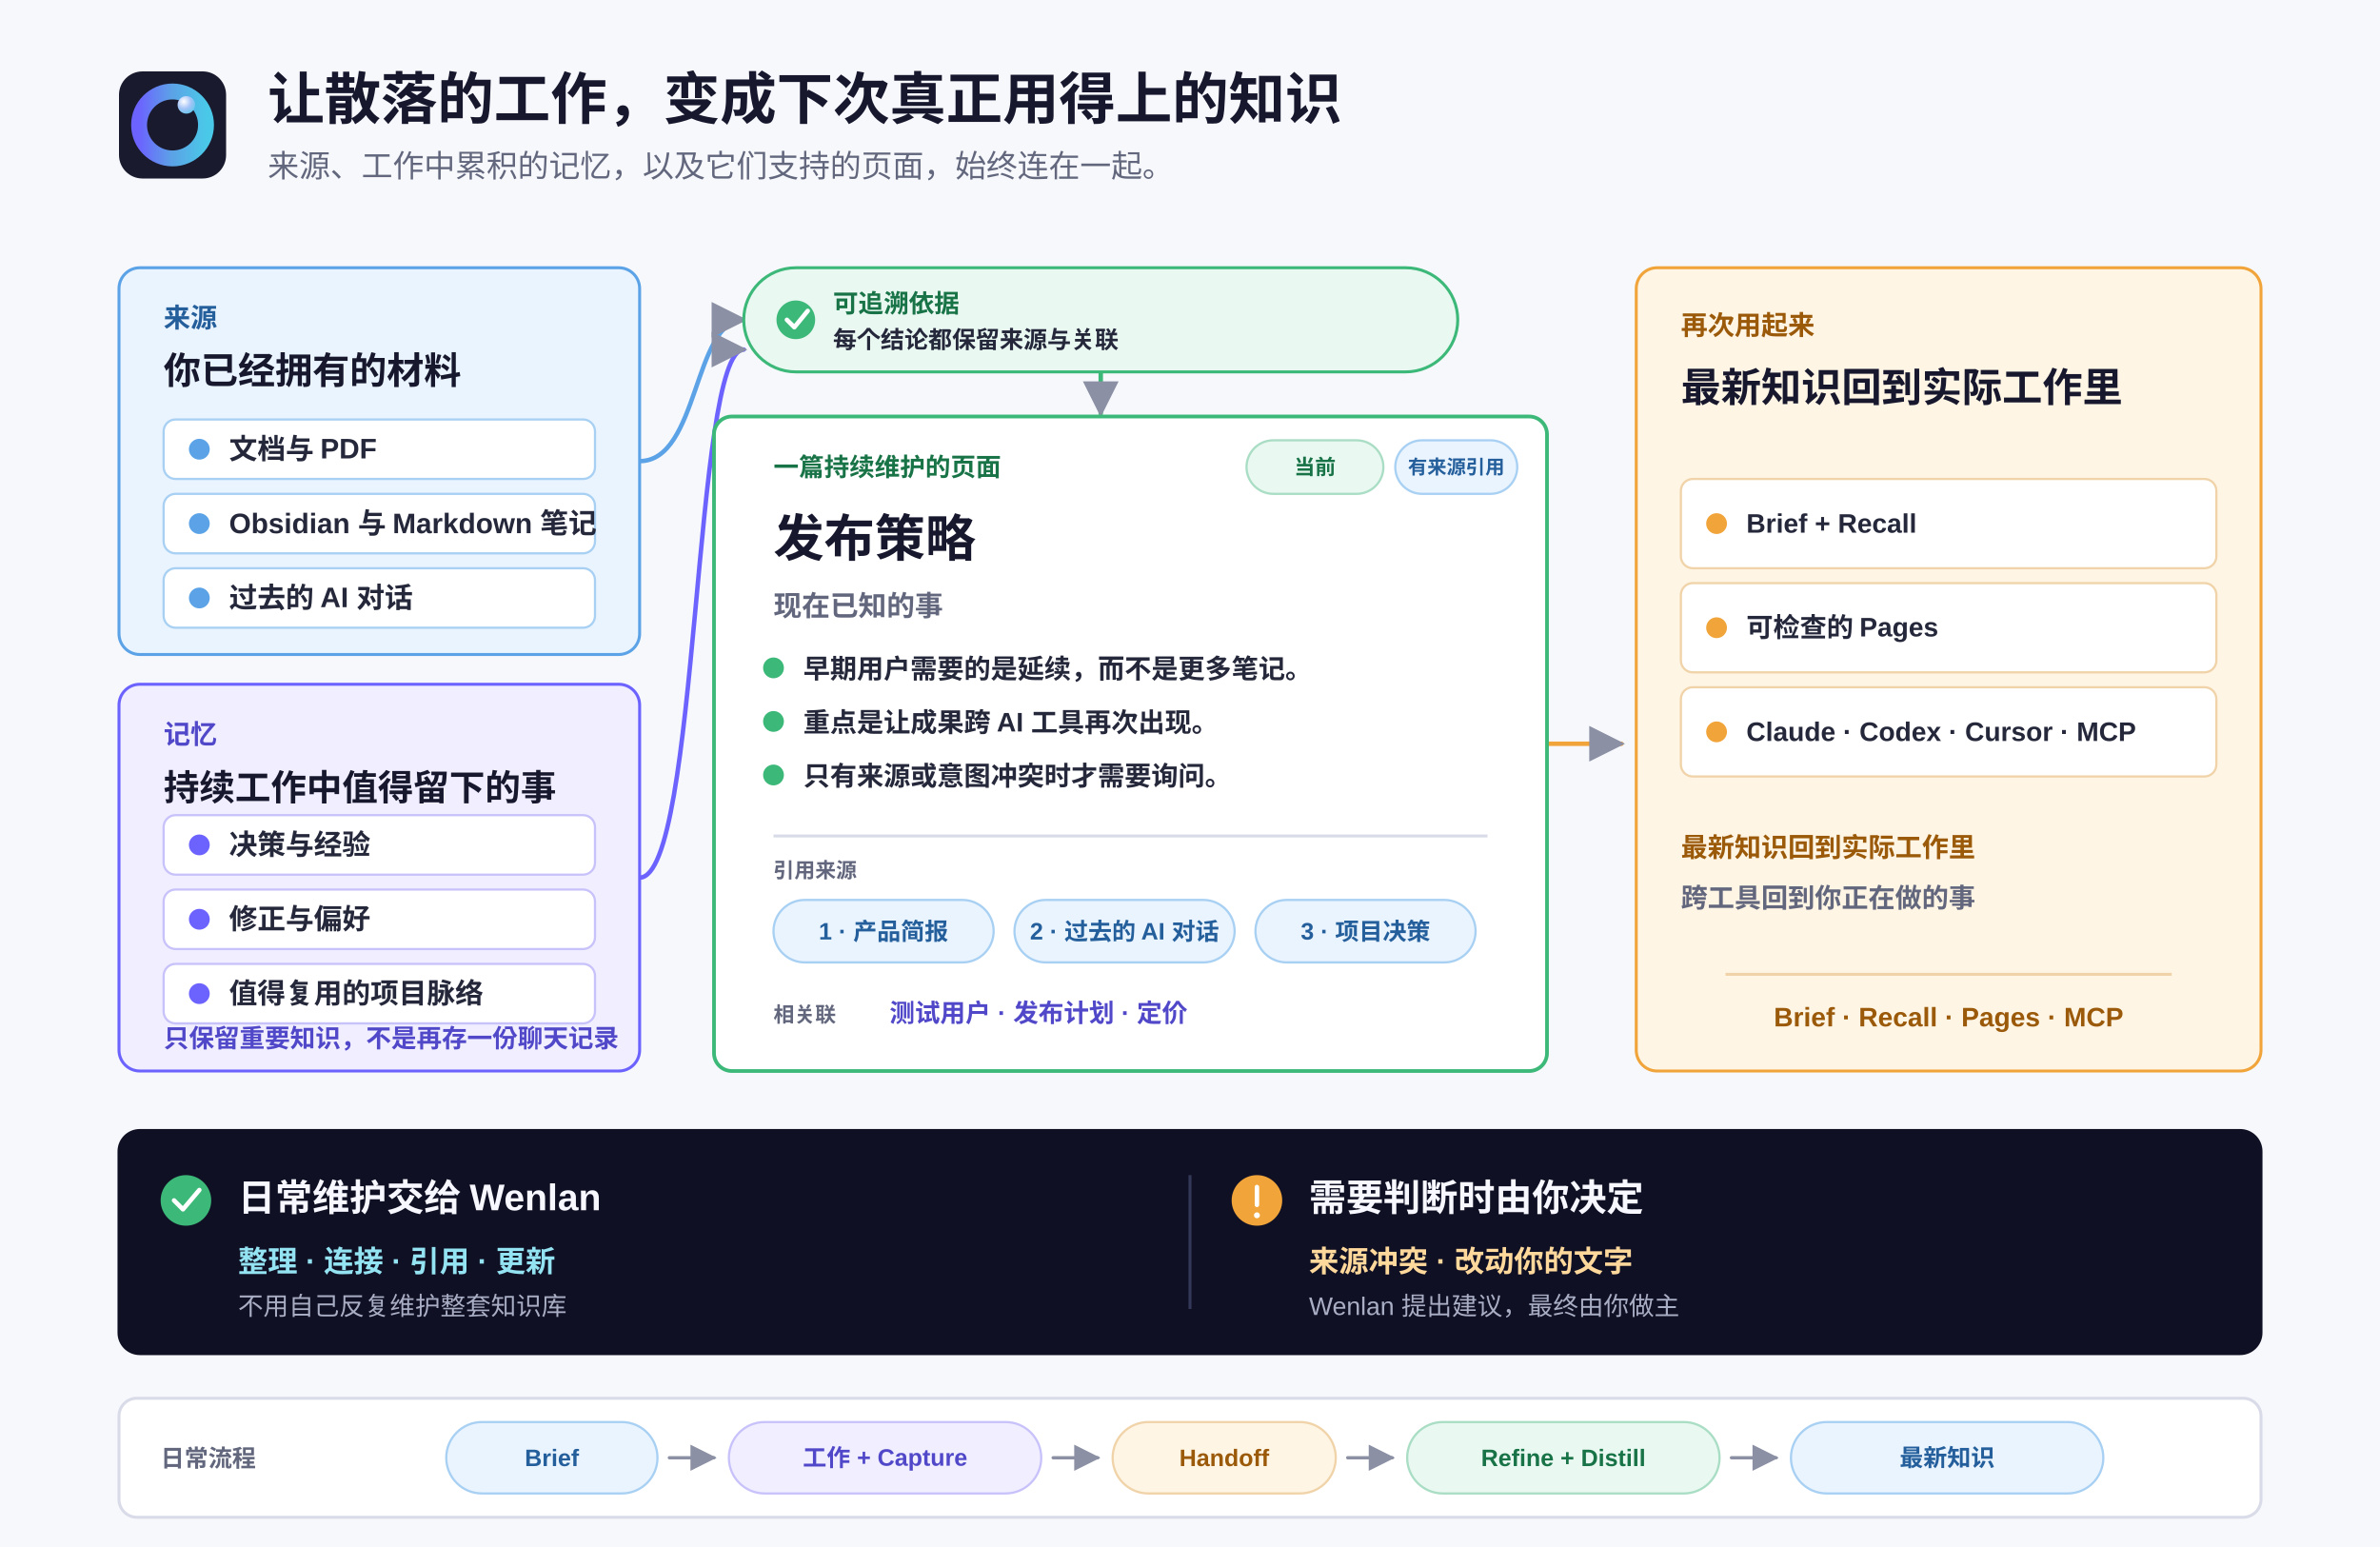
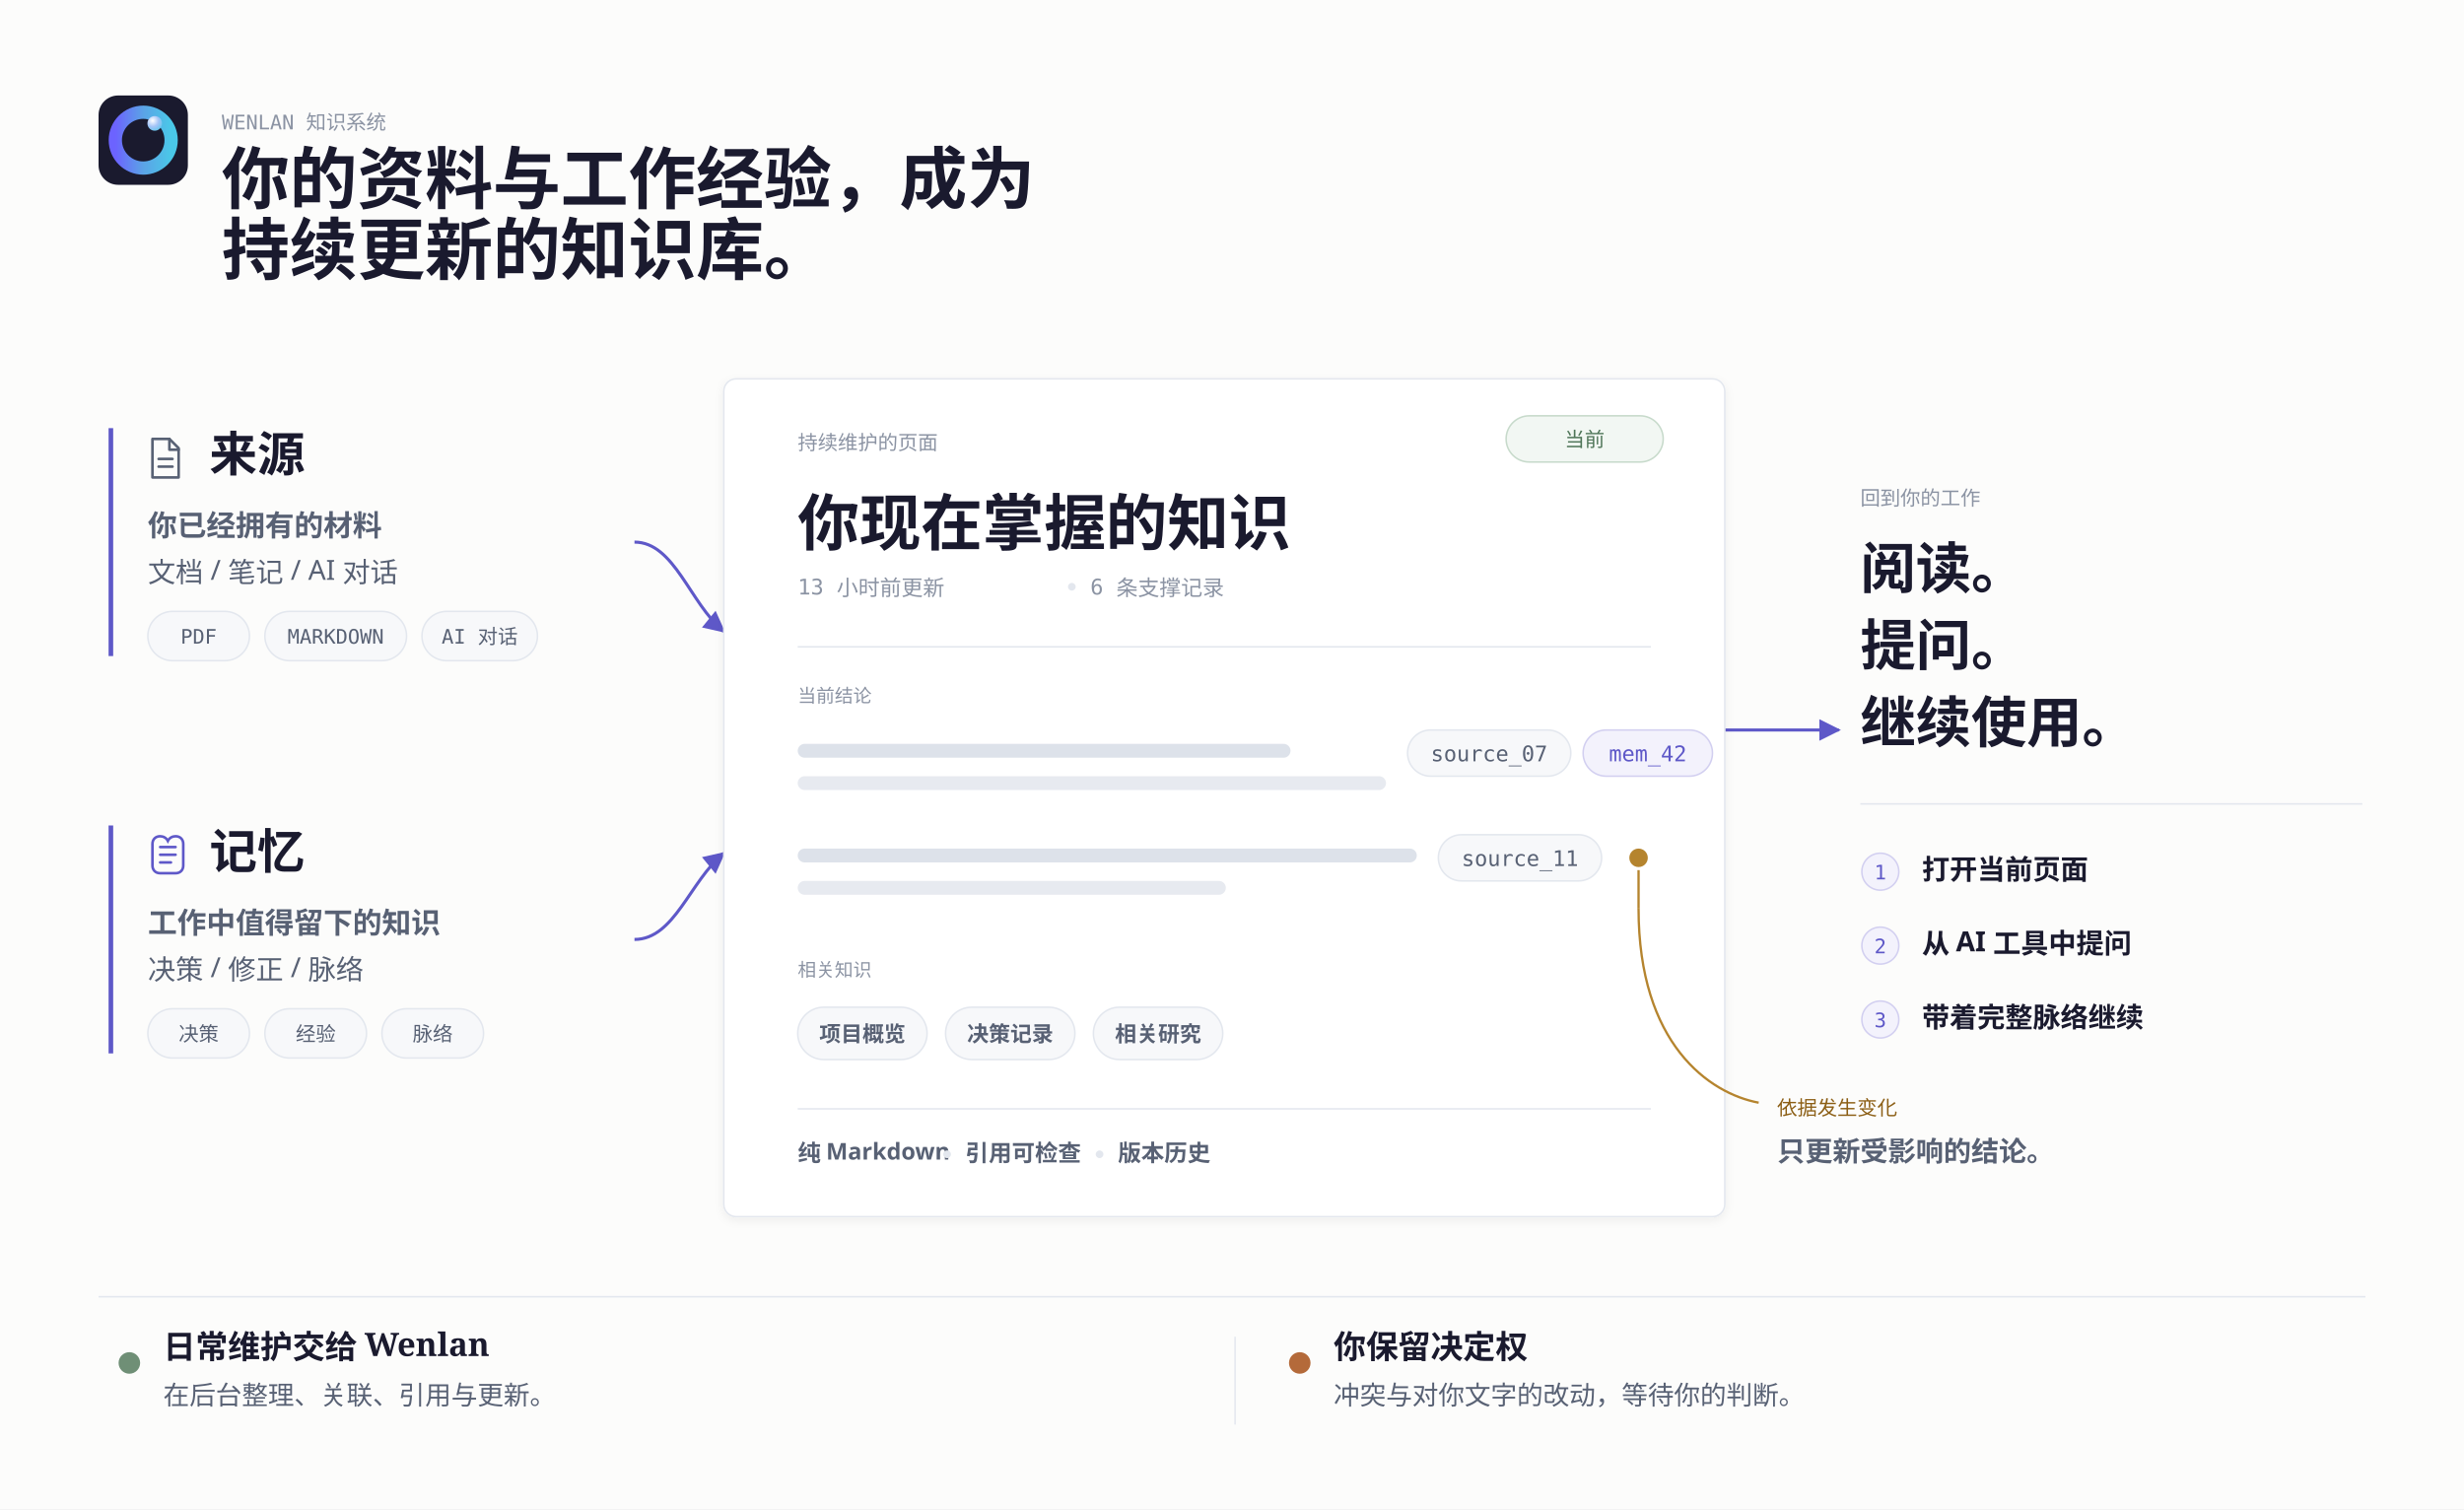
- <svg xmlns="http://www.w3.org/2000/svg" width="1600" height="1040" viewBox="0 0 1600 1040" fill="none" role="img" aria-labelledby="title desc">
-   <rect width="1600" height="1040" fill="#F7F8FC" />
-   <g transform="translate(80 48) scale(0.140625)">
+ <svg xmlns="http://www.w3.org/2000/svg" width="1600" height="980" viewBox="0 0 1600 980" role="img" aria-labelledby="title desc">
+   <style>text { font-kerning: normal; }</style>
+   <rect width="1600" height="980" fill="#FCFCFB" />
+   <g transform="translate(64 62) scale(0.1132812)">
    <rect width="512" height="512" rx="112" fill="#1A1A2E" />
    <circle cx="256" cy="256" r="160" fill="none" stroke="url(#overview-zh-Hans-desktop-ring)" stroke-width="76" />
    <circle cx="322" cy="160" r="42" fill="url(#overview-zh-Hans-desktop-orb)" />
  </g>
-   <text x="180" y="80" fill="#17182E" font-family="&quot;PingFang SC&quot;, &quot;PingFang TC&quot;, &quot;Hiragino Sans GB&quot;, Arial, sans-serif" font-size="38" font-weight="740" text-anchor="start" letter-spacing="0">让散落的工作，变成下次真正用得上的知识</text>
-   <text x="180" y="119" fill="#62677D" font-family="&quot;PingFang SC&quot;, &quot;PingFang TC&quot;, &quot;Hiragino Sans GB&quot;, Arial, sans-serif" font-size="21" font-weight="520" text-anchor="start" letter-spacing="0">来源、工作中累积的记忆，以及它们支持的页面，始终连在一起。</text>
-   <path d="M 430 310 C 470 310 466 215 500 215" fill="none" stroke="#5BA3E6" stroke-width="3" stroke-linecap="round" stroke-linejoin="round" marker-end="url(#overview-zh-Hans-desktop-arrow)" />
-   <path d="M 430 590 C 470 590 466 235 500 235" fill="none" stroke="#6C63FF" stroke-width="3" stroke-linecap="round" stroke-linejoin="round" marker-end="url(#overview-zh-Hans-desktop-arrow)" />
-   <path d="M 740 250 V 278" fill="none" stroke="#3CB878" stroke-width="3" stroke-linecap="round" stroke-linejoin="round" marker-end="url(#overview-zh-Hans-desktop-arrow)" />
-   <path d="M 1040 500 H 1090" fill="none" stroke="#F0A43A" stroke-width="3" stroke-linecap="round" stroke-linejoin="round" marker-end="url(#overview-zh-Hans-desktop-arrow)" />
-   <rect x="80" y="180" width="350" height="260" rx="14" fill="#EAF4FF" stroke="#5BA3E6" stroke-width="2" />
-   <text x="110" y="220" fill="#245F9C" font-family="&quot;PingFang SC&quot;, &quot;PingFang TC&quot;, &quot;Hiragino Sans GB&quot;, Arial, sans-serif" font-size="18" font-weight="760" text-anchor="start" letter-spacing="0">来源</text>
-   <text x="110" y="258" fill="#17182E" font-family="&quot;PingFang SC&quot;, &quot;PingFang TC&quot;, &quot;Hiragino Sans GB&quot;, Arial, sans-serif" font-size="25" font-weight="700" text-anchor="start" letter-spacing="0">你已经拥有的材料</text>
-   <rect x="110" y="282" width="290" height="40" rx="8" fill="#FFFFFF" stroke="#A8D0F3" stroke-width="1.5" />
-   <circle cx="134" cy="302" r="7" fill="#5BA3E6" />
-   <text x="154" y="308.46" fill="#25283B" font-family="&quot;PingFang SC&quot;, &quot;PingFang TC&quot;, &quot;Hiragino Sans GB&quot;, Arial, sans-serif" font-size="19" font-weight="620" text-anchor="start" letter-spacing="0">文档与 PDF</text>
-   <rect x="110" y="332" width="290" height="40" rx="8" fill="#FFFFFF" stroke="#A8D0F3" stroke-width="1.5" />
-   <circle cx="134" cy="352" r="7" fill="#5BA3E6" />
-   <text x="154" y="358.46" fill="#25283B" font-family="&quot;PingFang SC&quot;, &quot;PingFang TC&quot;, &quot;Hiragino Sans GB&quot;, Arial, sans-serif" font-size="19" font-weight="620" text-anchor="start" letter-spacing="0">Obsidian 与 Markdown 笔记</text>
-   <rect x="110" y="382" width="290" height="40" rx="8" fill="#FFFFFF" stroke="#A8D0F3" stroke-width="1.5" />
-   <circle cx="134" cy="402" r="7" fill="#5BA3E6" />
-   <text x="154" y="408.46" fill="#25283B" font-family="&quot;PingFang SC&quot;, &quot;PingFang TC&quot;, &quot;Hiragino Sans GB&quot;, Arial, sans-serif" font-size="19" font-weight="620" text-anchor="start" letter-spacing="0">过去的 AI 对话</text>
-   <rect x="80" y="460" width="350" height="260" rx="14" fill="#F0EEFF" stroke="#6C63FF" stroke-width="2" />
-   <text x="110" y="500" fill="#5048C8" font-family="&quot;PingFang SC&quot;, &quot;PingFang TC&quot;, &quot;Hiragino Sans GB&quot;, Arial, sans-serif" font-size="18" font-weight="760" text-anchor="start" letter-spacing="0">记忆</text>
-   <text x="110" y="538" fill="#17182E" font-family="&quot;PingFang SC&quot;, &quot;PingFang TC&quot;, &quot;Hiragino Sans GB&quot;, Arial, sans-serif" font-size="24" font-weight="700" text-anchor="start" letter-spacing="0">持续工作中值得留下的事</text>
-   <rect x="110" y="548" width="290" height="40" rx="8" fill="#FFFFFF" stroke="#C8C2FA" stroke-width="1.5" />
-   <circle cx="134" cy="568" r="7" fill="#6C63FF" />
-   <text x="154" y="574.46" fill="#25283B" font-family="&quot;PingFang SC&quot;, &quot;PingFang TC&quot;, &quot;Hiragino Sans GB&quot;, Arial, sans-serif" font-size="19" font-weight="620" text-anchor="start" letter-spacing="0">决策与经验</text>
-   <rect x="110" y="598" width="290" height="40" rx="8" fill="#FFFFFF" stroke="#C8C2FA" stroke-width="1.5" />
-   <circle cx="134" cy="618" r="7" fill="#6C63FF" />
-   <text x="154" y="624.46" fill="#25283B" font-family="&quot;PingFang SC&quot;, &quot;PingFang TC&quot;, &quot;Hiragino Sans GB&quot;, Arial, sans-serif" font-size="19" font-weight="620" text-anchor="start" letter-spacing="0">修正与偏好</text>
-   <rect x="110" y="648" width="290" height="40" rx="8" fill="#FFFFFF" stroke="#C8C2FA" stroke-width="1.5" />
-   <circle cx="134" cy="668" r="7" fill="#6C63FF" />
-   <text x="154" y="674.46" fill="#25283B" font-family="&quot;PingFang SC&quot;, &quot;PingFang TC&quot;, &quot;Hiragino Sans GB&quot;, Arial, sans-serif" font-size="19" font-weight="620" text-anchor="start" letter-spacing="0">值得复用的项目脉络</text>
-   <text x="110" y="704" fill="#5048C8" font-family="&quot;PingFang SC&quot;, &quot;PingFang TC&quot;, &quot;Hiragino Sans GB&quot;, Arial, sans-serif" font-size="17" font-weight="600" text-anchor="start" letter-spacing="0">只保留重要知识，不是再存一份聊天记录</text>
-   <rect x="500" y="180" width="480" height="70" rx="35" fill="#EAF8F2" stroke="#3CB878" stroke-width="2" />
-   <circle cx="535" cy="215" r="13" fill="#3CB878" />
-   <path d="M529 215L534 220L543 209" fill="none" stroke="#FFFFFF" stroke-width="3" stroke-linecap="round" stroke-linejoin="round" />
-   <text x="560" y="210" fill="#187347" font-family="&quot;PingFang SC&quot;, &quot;PingFang TC&quot;, &quot;Hiragino Sans GB&quot;, Arial, sans-serif" font-size="17" font-weight="760" text-anchor="start" letter-spacing="0">可追溯依据</text>
-   <text x="560" y="234" fill="#25283B" font-family="&quot;PingFang SC&quot;, &quot;PingFang TC&quot;, &quot;Hiragino Sans GB&quot;, Arial, sans-serif" font-size="16" font-weight="560" text-anchor="start" letter-spacing="0">每个结论都保留来源与关联</text>
-   <rect x="480" y="280" width="560" height="440" rx="12" fill="#FFFFFF" stroke="#3CB878" stroke-width="2.5" />
-   <text x="520" y="320" fill="#187347" font-family="&quot;PingFang SC&quot;, &quot;PingFang TC&quot;, &quot;Hiragino Sans GB&quot;, Arial, sans-serif" font-size="17" font-weight="760" text-anchor="start" letter-spacing="0">一篇持续维护的页面</text>
-   <rect x="838" y="296" width="92" height="36" rx="18" fill="#EAF8F2" stroke="#A9DDC4" stroke-width="1.5" />
-   <text x="884" y="318.9" fill="#187347" font-family="&quot;PingFang SC&quot;, &quot;PingFang TC&quot;, &quot;Hiragino Sans GB&quot;, Arial, sans-serif" font-size="14" font-weight="720" text-anchor="middle" letter-spacing="0">当前</text>
-   <rect x="938" y="296" width="82" height="36" rx="18" fill="#EAF4FF" stroke="#A8D0F3" stroke-width="1.5" />
-   <text x="979" y="318.55" fill="#245F9C" font-family="&quot;PingFang SC&quot;, &quot;PingFang TC&quot;, &quot;Hiragino Sans GB&quot;, Arial, sans-serif" font-size="13" font-weight="720" text-anchor="middle" letter-spacing="0">有来源引用</text>
-   <text x="520" y="374" fill="#17182E" font-family="&quot;PingFang SC&quot;, &quot;PingFang TC&quot;, &quot;Hiragino Sans GB&quot;, Arial, sans-serif" font-size="34" font-weight="740" text-anchor="start" letter-spacing="0">发布策略</text>
-   <text x="520" y="414" fill="#62677D" font-family="&quot;PingFang SC&quot;, &quot;PingFang TC&quot;, &quot;Hiragino Sans GB&quot;, Arial, sans-serif" font-size="19" font-weight="700" text-anchor="start" letter-spacing="0">现在已知的事</text>
-   <circle cx="520" cy="449" r="7" fill="#3CB878" />
-   <text x="540" y="456" fill="#25283B" font-family="&quot;PingFang SC&quot;, &quot;PingFang TC&quot;, &quot;Hiragino Sans GB&quot;, Arial, sans-serif" font-size="18" font-weight="570" text-anchor="start" letter-spacing="0">早期用户需要的是延续，而不是更多笔记。</text>
-   <circle cx="520" cy="485" r="7" fill="#3CB878" />
-   <text x="540" y="492" fill="#25283B" font-family="&quot;PingFang SC&quot;, &quot;PingFang TC&quot;, &quot;Hiragino Sans GB&quot;, Arial, sans-serif" font-size="18" font-weight="570" text-anchor="start" letter-spacing="0">重点是让成果跨 AI 工具再次出现。</text>
-   <circle cx="520" cy="521" r="7" fill="#3CB878" />
-   <text x="540" y="528" fill="#25283B" font-family="&quot;PingFang SC&quot;, &quot;PingFang TC&quot;, &quot;Hiragino Sans GB&quot;, Arial, sans-serif" font-size="18" font-weight="570" text-anchor="start" letter-spacing="0">只有来源或意图冲突时才需要询问。</text>
-   <line x1="520" y1="562" x2="1000" y2="562" stroke="#D9DCE8" stroke-width="2" />
-   <text x="520" y="590" fill="#62677D" font-family="&quot;PingFang SC&quot;, &quot;PingFang TC&quot;, &quot;Hiragino Sans GB&quot;, Arial, sans-serif" font-size="14" font-weight="760" text-anchor="start" letter-spacing="0">引用来源</text>
-   <rect x="520" y="605" width="148" height="42" rx="21" fill="#EAF4FF" stroke="#A8D0F3" stroke-width="1.5" />
-   <text x="594" y="631.6" fill="#245F9C" font-family="&quot;PingFang SC&quot;, &quot;PingFang TC&quot;, &quot;Hiragino Sans GB&quot;, Arial, sans-serif" font-size="16" font-weight="720" text-anchor="middle" letter-spacing="0">1 · 产品简报</text>
-   <rect x="682" y="605" width="148" height="42" rx="21" fill="#EAF4FF" stroke="#A8D0F3" stroke-width="1.5" />
-   <text x="756" y="631.6" fill="#245F9C" font-family="&quot;PingFang SC&quot;, &quot;PingFang TC&quot;, &quot;Hiragino Sans GB&quot;, Arial, sans-serif" font-size="16" font-weight="720" text-anchor="middle" letter-spacing="0">2 · 过去的 AI 对话</text>
-   <rect x="844" y="605" width="148" height="42" rx="21" fill="#EAF4FF" stroke="#A8D0F3" stroke-width="1.5" />
-   <text x="918" y="631.6" fill="#245F9C" font-family="&quot;PingFang SC&quot;, &quot;PingFang TC&quot;, &quot;Hiragino Sans GB&quot;, Arial, sans-serif" font-size="16" font-weight="720" text-anchor="middle" letter-spacing="0">3 · 项目决策</text>
-   <text x="520" y="687" fill="#62677D" font-family="&quot;PingFang SC&quot;, &quot;PingFang TC&quot;, &quot;Hiragino Sans GB&quot;, Arial, sans-serif" font-size="14" font-weight="760" text-anchor="start" letter-spacing="0">相关联</text>
-   <text x="598" y="687" fill="#5048C8" font-family="&quot;PingFang SC&quot;, &quot;PingFang TC&quot;, &quot;Hiragino Sans GB&quot;, Arial, sans-serif" font-size="17" font-weight="600" text-anchor="start" letter-spacing="0">测试用户 · 发布计划 · 定价</text>
-   <rect x="1100" y="180" width="420" height="540" rx="14" fill="#FFF5E5" stroke="#F0A43A" stroke-width="2" />
-   <text x="1130" y="225" fill="#9B5A0A" font-family="&quot;PingFang SC&quot;, &quot;PingFang TC&quot;, &quot;Hiragino Sans GB&quot;, Arial, sans-serif" font-size="18" font-weight="760" text-anchor="start" letter-spacing="0">再次用起来</text>
-   <text x="1130" y="270" fill="#17182E" font-family="&quot;PingFang SC&quot;, &quot;PingFang TC&quot;, &quot;Hiragino Sans GB&quot;, Arial, sans-serif" font-size="27" font-weight="720" text-anchor="start" letter-spacing="0">最新知识回到实际工作里</text>
-   <rect x="1130" y="322" width="360" height="60" rx="8" fill="#FFFFFF" stroke="#F0D3A8" stroke-width="1.5" />
-   <circle cx="1154" cy="352" r="7" fill="#F0A43A" />
-   <text x="1174" y="358.12" fill="#25283B" font-family="&quot;PingFang SC&quot;, &quot;PingFang TC&quot;, &quot;Hiragino Sans GB&quot;, Arial, sans-serif" font-size="18" font-weight="620" text-anchor="start" letter-spacing="0">Brief + Recall</text>
-   <rect x="1130" y="392" width="360" height="60" rx="8" fill="#FFFFFF" stroke="#F0D3A8" stroke-width="1.5" />
-   <circle cx="1154" cy="422" r="7" fill="#F0A43A" />
-   <text x="1174" y="428.12" fill="#25283B" font-family="&quot;PingFang SC&quot;, &quot;PingFang TC&quot;, &quot;Hiragino Sans GB&quot;, Arial, sans-serif" font-size="18" font-weight="620" text-anchor="start" letter-spacing="0">可检查的 Pages</text>
-   <rect x="1130" y="462" width="360" height="60" rx="8" fill="#FFFFFF" stroke="#F0D3A8" stroke-width="1.5" />
-   <circle cx="1154" cy="492" r="7" fill="#F0A43A" />
-   <text x="1174" y="498.12" fill="#25283B" font-family="&quot;PingFang SC&quot;, &quot;PingFang TC&quot;, &quot;Hiragino Sans GB&quot;, Arial, sans-serif" font-size="18" font-weight="620" text-anchor="start" letter-spacing="0">Claude · Codex · Cursor · MCP</text>
-   <text x="1130" y="576" fill="#9B5A0A" font-family="&quot;PingFang SC&quot;, &quot;PingFang TC&quot;, &quot;Hiragino Sans GB&quot;, Arial, sans-serif" font-size="18" font-weight="650" text-anchor="start" letter-spacing="0">最新知识回到实际工作里</text>
-   <text x="1130" y="610" fill="#62677D" font-family="&quot;PingFang SC&quot;, &quot;PingFang TC&quot;, &quot;Hiragino Sans GB&quot;, Arial, sans-serif" font-size="18" font-weight="560" text-anchor="start" letter-spacing="0">跨工具回到你正在做的事</text>
-   <path d="M1160 655H1460" stroke="#F0D3A8" stroke-width="2" />
-   <text x="1310" y="690" fill="#9B5A0A" font-family="&quot;PingFang SC&quot;, &quot;PingFang TC&quot;, &quot;Hiragino Sans GB&quot;, Arial, sans-serif" font-size="18" font-weight="700" text-anchor="middle" letter-spacing="0">Brief · Recall · Pages · MCP</text>
-   <rect x="80" y="760" width="1440" height="150" rx="14" fill="#101024" stroke="#101024" stroke-width="2" />
-   <line x1="800" y1="790" x2="800" y2="880" stroke="#343858" stroke-width="2" />
-   <circle cx="125" cy="807" r="17" fill="#3CB878" />
-   <path d="M117 807L123 813L134 800" fill="none" stroke="#FFFFFF" stroke-width="3" stroke-linecap="round" stroke-linejoin="round" />
-   <text x="160" y="814" fill="#F7F8FF" font-family="&quot;PingFang SC&quot;, &quot;PingFang TC&quot;, &quot;Hiragino Sans GB&quot;, Arial, sans-serif" font-size="25" font-weight="700" text-anchor="start" letter-spacing="0">日常维护交给 Wenlan</text>
-   <text x="160" y="855" fill="#93E3F2" font-family="&quot;PingFang SC&quot;, &quot;PingFang TC&quot;, &quot;Hiragino Sans GB&quot;, Arial, sans-serif" font-size="20" font-weight="600" text-anchor="start" letter-spacing="0">整理 · 连接 · 引用 · 更新</text>
-   <text x="160" y="884" fill="#A9AEC5" font-family="&quot;PingFang SC&quot;, &quot;PingFang TC&quot;, &quot;Hiragino Sans GB&quot;, Arial, sans-serif" font-size="17" font-weight="520" text-anchor="start" letter-spacing="0">不用自己反复维护整套知识库</text>
-   <circle cx="845" cy="807" r="17" fill="#F0A43A" />
-   <path d="M845 798V810" stroke="#FFFFFF" stroke-width="3" stroke-linecap="round" />
-   <circle cx="845" cy="817" r="2" fill="#FFFFFF" />
-   <text x="880" y="814" fill="#F7F8FF" font-family="&quot;PingFang SC&quot;, &quot;PingFang TC&quot;, &quot;Hiragino Sans GB&quot;, Arial, sans-serif" font-size="25" font-weight="700" text-anchor="start" letter-spacing="0">需要判断时由你决定</text>
-   <text x="880" y="855" fill="#FFD89B" font-family="&quot;PingFang SC&quot;, &quot;PingFang TC&quot;, &quot;Hiragino Sans GB&quot;, Arial, sans-serif" font-size="20" font-weight="600" text-anchor="start" letter-spacing="0">来源冲突 · 改动你的文字</text>
-   <text x="880" y="884" fill="#A9AEC5" font-family="&quot;PingFang SC&quot;, &quot;PingFang TC&quot;, &quot;Hiragino Sans GB&quot;, Arial, sans-serif" font-size="17" font-weight="520" text-anchor="start" letter-spacing="0">Wenlan 提出建议，最终由你做主</text>
-   <rect x="80" y="940" width="1440" height="80" rx="12" fill="#FFFFFF" stroke="#D9DCE8" stroke-width="2" />
-   <text x="108" y="986" fill="#62677D" font-family="&quot;PingFang SC&quot;, &quot;PingFang TC&quot;, &quot;Hiragino Sans GB&quot;, Arial, sans-serif" font-size="16" font-weight="760" text-anchor="start" letter-spacing="0">日常流程</text>
-   <rect x="300" y="956" width="142" height="48" rx="24" fill="#EAF4FF" stroke="#A8D0F3" stroke-width="1.5" />
-   <text x="371" y="985.6" fill="#245F9C" font-family="&quot;PingFang SC&quot;, &quot;PingFang TC&quot;, &quot;Hiragino Sans GB&quot;, Arial, sans-serif" font-size="16" font-weight="720" text-anchor="middle" letter-spacing="0">Brief</text>
-   <path d="M 450 980 H 480" fill="none" stroke="#8B90A4" stroke-width="2.2" stroke-linecap="round" stroke-linejoin="round" marker-end="url(#overview-zh-Hans-desktop-arrow)" />
-   <rect x="490" y="956" width="210" height="48" rx="24" fill="#F0EEFF" stroke="#C8C2FA" stroke-width="1.5" />
-   <text x="595" y="985.6" fill="#5048C8" font-family="&quot;PingFang SC&quot;, &quot;PingFang TC&quot;, &quot;Hiragino Sans GB&quot;, Arial, sans-serif" font-size="16" font-weight="720" text-anchor="middle" letter-spacing="0">工作 + Capture</text>
-   <path d="M 708 980 H 738" fill="none" stroke="#8B90A4" stroke-width="2.2" stroke-linecap="round" stroke-linejoin="round" marker-end="url(#overview-zh-Hans-desktop-arrow)" />
-   <rect x="748" y="956" width="150" height="48" rx="24" fill="#FFF5E5" stroke="#F0D3A8" stroke-width="1.5" />
-   <text x="823" y="985.6" fill="#9B5A0A" font-family="&quot;PingFang SC&quot;, &quot;PingFang TC&quot;, &quot;Hiragino Sans GB&quot;, Arial, sans-serif" font-size="16" font-weight="720" text-anchor="middle" letter-spacing="0">Handoff</text>
-   <path d="M 906 980 H 936" fill="none" stroke="#8B90A4" stroke-width="2.2" stroke-linecap="round" stroke-linejoin="round" marker-end="url(#overview-zh-Hans-desktop-arrow)" />
-   <rect x="946" y="956" width="210" height="48" rx="24" fill="#EAF8F2" stroke="#A9DDC4" stroke-width="1.5" />
-   <text x="1051" y="985.6" fill="#187347" font-family="&quot;PingFang SC&quot;, &quot;PingFang TC&quot;, &quot;Hiragino Sans GB&quot;, Arial, sans-serif" font-size="16" font-weight="720" text-anchor="middle" letter-spacing="0">Refine + Distill</text>
-   <path d="M 1164 980 H 1194" fill="none" stroke="#8B90A4" stroke-width="2.2" stroke-linecap="round" stroke-linejoin="round" marker-end="url(#overview-zh-Hans-desktop-arrow)" />
-   <rect x="1204" y="956" width="210" height="48" rx="24" fill="#EAF4FF" stroke="#A8D0F3" stroke-width="1.5" />
-   <text x="1309" y="985.6" fill="#245F9C" font-family="&quot;PingFang SC&quot;, &quot;PingFang TC&quot;, &quot;Hiragino Sans GB&quot;, Arial, sans-serif" font-size="16" font-weight="720" text-anchor="middle" letter-spacing="0">最新知识</text>
+   <g data-fit-region="overview-zh-Hans-desktop-heading" data-fit-x="144" data-fit-y="58" data-fit-width="1392" data-fit-height="142" data-check-overlap="false">
+     <text x="144" y="84" font-family="&quot;JetBrains Mono&quot;, &quot;PingFang SC&quot;, &quot;PingFang TC&quot;, ui-monospace, monospace" font-size="13" font-weight="500" fill="#8B93A3" text-anchor="start">WENLAN 知识系统</text>
+     <text x="144" y="132" font-family="&quot;Songti SC&quot;, &quot;Songti TC&quot;, &quot;STSong&quot;, &quot;PingFang SC&quot;, &quot;PingFang TC&quot;, serif" font-size="44" font-weight="600" fill="#1A1A2E" text-anchor="start">你的资料与工作经验，成为</text>
+     <text x="144" y="178" font-family="&quot;Songti SC&quot;, &quot;Songti TC&quot;, &quot;STSong&quot;, &quot;PingFang SC&quot;, &quot;PingFang TC&quot;, serif" font-size="44" font-weight="600" fill="#1A1A2E" text-anchor="start">持续更新的知识库。</text>
+   </g>
+   <path d="M412 352 C438 352 448 392 470 410" fill="none" stroke="#5E58C8" stroke-width="2" marker-end="url(#overview-zh-Hans-desktop-arrow)" />
+   <path d="M412 610 C438 610 448 572 470 554" fill="none" stroke="#5E58C8" stroke-width="2" marker-end="url(#overview-zh-Hans-desktop-arrow)" />
+   <path d="M1120 474 C1160 474 1176 474 1194 474" fill="none" stroke="#5E58C8" stroke-width="2" marker-end="url(#overview-zh-Hans-desktop-arrow)" />
+   <g data-fit-region="overview-zh-Hans-desktop-sources" data-fit-x="72" data-fit-y="260" data-fit-width="350" data-fit-height="186" data-check-overlap="true">
+     <line x1="72" y1="278" x2="72" y2="426" stroke="#5E58C8" stroke-width="3" />
+     <g fill="none" stroke="#586174" stroke-width="1.7" stroke-linecap="round" stroke-linejoin="round">
+       <path d="M99 285h11l6 6v19H99z" />
+       <path d="M110 285v7h6" />
+       <path d="M103 298h9M103 303h9" />
+     </g>
+     <text x="136" y="306" font-family="&quot;Songti SC&quot;, &quot;Songti TC&quot;, &quot;STSong&quot;, &quot;PingFang SC&quot;, &quot;PingFang TC&quot;, serif" font-size="31" font-weight="600" fill="#1A1A2E" text-anchor="start">来源</text>
+     <text x="96" y="348" font-family="&quot;PingFang SC&quot;, &quot;PingFang TC&quot;, &quot;Hiragino Sans GB&quot;, sans-serif" font-size="19" font-weight="600" fill="#586174" text-anchor="start">你已经拥有的材料</text>
+     <text x="96" y="378" font-family="&quot;PingFang SC&quot;, &quot;PingFang TC&quot;, &quot;Hiragino Sans GB&quot;, sans-serif" font-size="18" font-weight="400" fill="#586174" text-anchor="start">文档 / 笔记 / AI 对话</text>
+     <g>
+       <rect x="96" y="397" width="66" height="32" rx="16" fill="#F7F8FA" stroke="#E3E7EE" />
+       <text x="129" y="417.94" font-family="&quot;JetBrains Mono&quot;, &quot;PingFang SC&quot;, &quot;PingFang TC&quot;, ui-monospace, monospace" font-size="13" font-weight="500" fill="#586174" text-anchor="middle">PDF</text>
+     </g>
+     <g>
+       <rect x="172" y="397" width="92" height="32" rx="16" fill="#F7F8FA" stroke="#E3E7EE" />
+       <text x="218" y="417.94" font-family="&quot;JetBrains Mono&quot;, &quot;PingFang SC&quot;, &quot;PingFang TC&quot;, ui-monospace, monospace" font-size="13" font-weight="500" fill="#586174" text-anchor="middle">MARKDOWN</text>
+     </g>
+     <g>
+       <rect x="274" y="397" width="75" height="32" rx="16" fill="#F7F8FA" stroke="#E3E7EE" />
+       <text x="311.5" y="417.94" font-family="&quot;JetBrains Mono&quot;, &quot;PingFang SC&quot;, &quot;PingFang TC&quot;, ui-monospace, monospace" font-size="13" font-weight="500" fill="#586174" text-anchor="middle">AI 对话</text>
+     </g>
+   </g>
+   <g data-fit-region="overview-zh-Hans-desktop-memories" data-fit-x="72" data-fit-y="518" data-fit-width="350" data-fit-height="186" data-check-overlap="true">
+     <line x1="72" y1="536" x2="72" y2="684" stroke="#5E58C8" stroke-width="3" />
+     <g fill="none" stroke="#5E58C8" stroke-width="1.7" stroke-linecap="round">
+       <path d="M99 548c0-3 2-5 5-5 2 0 4 1 5 3 1-2 3-3 5-3 3 0 5 2 5 5v14c0 3-2 5-5 5H104c-3 0-5-2-5-5z" />
+       <path d="M104 550h10M104 555h10M104 560h7" />
+     </g>
+     <text x="136" y="564" font-family="&quot;Songti SC&quot;, &quot;Songti TC&quot;, &quot;STSong&quot;, &quot;PingFang SC&quot;, &quot;PingFang TC&quot;, serif" font-size="31" font-weight="600" fill="#1A1A2E" text-anchor="start">记忆</text>
+     <text x="96" y="606" font-family="&quot;PingFang SC&quot;, &quot;PingFang TC&quot;, &quot;Hiragino Sans GB&quot;, sans-serif" font-size="19" font-weight="600" fill="#586174" text-anchor="start">工作中值得留下的知识</text>
+     <text x="96" y="636" font-family="&quot;PingFang SC&quot;, &quot;PingFang TC&quot;, &quot;Hiragino Sans GB&quot;, sans-serif" font-size="18" font-weight="400" fill="#586174" text-anchor="start">决策 / 修正 / 脉络</text>
+     <g>
+       <rect x="96" y="655" width="66" height="32" rx="16" fill="#F7F8FA" stroke="#E3E7EE" />
+       <text x="129" y="675.94" font-family="&quot;JetBrains Mono&quot;, &quot;PingFang SC&quot;, &quot;PingFang TC&quot;, ui-monospace, monospace" font-size="13" font-weight="500" fill="#586174" text-anchor="middle">决策</text>
+     </g>
+     <g>
+       <rect x="172" y="655" width="66" height="32" rx="16" fill="#F7F8FA" stroke="#E3E7EE" />
+       <text x="205" y="675.94" font-family="&quot;JetBrains Mono&quot;, &quot;PingFang SC&quot;, &quot;PingFang TC&quot;, ui-monospace, monospace" font-size="13" font-weight="500" fill="#586174" text-anchor="middle">经验</text>
+     </g>
+     <g>
+       <rect x="248" y="655" width="66" height="32" rx="16" fill="#F7F8FA" stroke="#E3E7EE" />
+       <text x="281" y="675.94" font-family="&quot;JetBrains Mono&quot;, &quot;PingFang SC&quot;, &quot;PingFang TC&quot;, ui-monospace, monospace" font-size="13" font-weight="500" fill="#586174" text-anchor="middle">脉络</text>
+     </g>
+   </g>
+   <g data-fit-region="overview-zh-Hans-desktop-page" data-fit-x="470" data-fit-y="246" data-fit-width="650" data-fit-height="544" data-check-overlap="false">
+     <g filter="url(#overview-zh-Hans-desktop-page-shadow)">
+       <rect x="470" y="246" width="650" height="544" rx="8" fill="#FFFFFF" stroke="#E3E7EE" />
+     </g>
+     <text x="518" y="292" font-family="&quot;JetBrains Mono&quot;, &quot;PingFang SC&quot;, &quot;PingFang TC&quot;, ui-monospace, monospace" font-size="13" font-weight="500" fill="#8B93A3" text-anchor="start">持续维护的页面</text>
+     <g>
+       <rect x="978" y="270" width="102" height="30" rx="15" fill="#F2F7F3" stroke="#C7DACB" />
+       <text x="1029" y="289.94" font-family="&quot;JetBrains Mono&quot;, &quot;PingFang SC&quot;, &quot;PingFang TC&quot;, ui-monospace, monospace" font-size="13" font-weight="500" fill="#4F7558" text-anchor="middle">当前</text>
+     </g>
+     <text x="518" y="354" font-family="&quot;Songti SC&quot;, &quot;Songti TC&quot;, &quot;STSong&quot;, &quot;PingFang SC&quot;, &quot;PingFang TC&quot;, serif" font-size="40" font-weight="600" fill="#1A1A2E" text-anchor="start">你现在掌握的知识</text>
+     <text x="518" y="386" font-family="&quot;JetBrains Mono&quot;, &quot;PingFang SC&quot;, &quot;PingFang TC&quot;, ui-monospace, monospace" font-size="14" font-weight="500" fill="#8B93A3" text-anchor="start">13 小时前更新</text>
+     <circle cx="696" cy="381" r="2.5" fill="#E3E7EE" />
+     <text x="708" y="386" font-family="&quot;JetBrains Mono&quot;, &quot;PingFang SC&quot;, &quot;PingFang TC&quot;, ui-monospace, monospace" font-size="14" font-weight="500" fill="#8B93A3" text-anchor="start">6 条支撑记录</text>
+     <line x1="518" y1="420" x2="1072" y2="420" stroke="#E3E7EE" />
+     <text x="518" y="456" font-family="&quot;JetBrains Mono&quot;, &quot;PingFang SC&quot;, &quot;PingFang TC&quot;, ui-monospace, monospace" font-size="12" font-weight="500" fill="#8B93A3" text-anchor="start">当前结论</text>
+     <rect x="518" y="483" width="320" height="9" rx="4.5" fill="#DDE2EA" />
+     <rect x="518" y="504" width="382" height="9" rx="4.5" fill="#E7EAF0" />
+     <g>
+       <rect x="914" y="474" width="106" height="30" rx="15" fill="#F7F8FA" stroke="#E3E7EE" />
+       <text x="967" y="494.32" font-family="&quot;JetBrains Mono&quot;, &quot;PingFang SC&quot;, &quot;PingFang TC&quot;, ui-monospace, monospace" font-size="14" font-weight="500" fill="#586174" text-anchor="middle">source_07</text>
+     </g>
+     <g>
+       <rect x="1028" y="474" width="84" height="30" rx="15" fill="#F3F2FC" stroke="#D2CFF0" />
+       <text x="1070" y="494.32" font-family="&quot;JetBrains Mono&quot;, &quot;PingFang SC&quot;, &quot;PingFang TC&quot;, ui-monospace, monospace" font-size="14" font-weight="500" fill="#5E58C8" text-anchor="middle">mem_42</text>
+     </g>
+     <rect x="518" y="551" width="402" height="9" rx="4.5" fill="#DDE2EA" />
+     <rect x="518" y="572" width="278" height="9" rx="4.5" fill="#E7EAF0" />
+     <g>
+       <rect x="934" y="542" width="106" height="30" rx="15" fill="#F7F8FA" stroke="#E3E7EE" />
+       <text x="987" y="562.32" font-family="&quot;JetBrains Mono&quot;, &quot;PingFang SC&quot;, &quot;PingFang TC&quot;, ui-monospace, monospace" font-size="14" font-weight="500" fill="#586174" text-anchor="middle">source_11</text>
+     </g>
+     <circle cx="1064" cy="557" r="6" fill="#B5842E" />
+     <line x1="1064" y1="565" x2="1064" y2="590" stroke="#B5842E" stroke-width="1.5" />
+     <text x="518" y="634" font-family="&quot;JetBrains Mono&quot;, &quot;PingFang SC&quot;, &quot;PingFang TC&quot;, ui-monospace, monospace" font-size="12" font-weight="500" fill="#8B93A3" text-anchor="start">相关知识</text>
+     <g>
+       <rect x="518" y="654" width="84" height="34" rx="17" fill="#F7F8FA" stroke="#E3E7EE" />
+       <text x="560" y="676.32" font-family="&quot;PingFang SC&quot;, &quot;PingFang TC&quot;, &quot;Hiragino Sans GB&quot;, sans-serif" font-size="14" font-weight="600" fill="#586174" text-anchor="middle">项目概览</text>
+     </g>
+     <g>
+       <rect x="614" y="654" width="84" height="34" rx="17" fill="#F7F8FA" stroke="#E3E7EE" />
+       <text x="656" y="676.32" font-family="&quot;PingFang SC&quot;, &quot;PingFang TC&quot;, &quot;Hiragino Sans GB&quot;, sans-serif" font-size="14" font-weight="600" fill="#586174" text-anchor="middle">决策记录</text>
+     </g>
+     <g>
+       <rect x="710" y="654" width="84" height="34" rx="17" fill="#F7F8FA" stroke="#E3E7EE" />
+       <text x="752" y="676.32" font-family="&quot;PingFang SC&quot;, &quot;PingFang TC&quot;, &quot;Hiragino Sans GB&quot;, sans-serif" font-size="14" font-weight="600" fill="#586174" text-anchor="middle">相关研究</text>
+     </g>
+     <line x1="518" y1="720" x2="1072" y2="720" stroke="#E3E7EE" />
+     <text x="518" y="754" font-family="&quot;PingFang SC&quot;, &quot;PingFang TC&quot;, &quot;Hiragino Sans GB&quot;, sans-serif" font-size="15" font-weight="600" fill="#586174" text-anchor="start">纯 Markdown</text>
+     <circle cx="615" cy="749.5" r="2.5" fill="#E3E7EE" />
+     <text x="627" y="754" font-family="&quot;PingFang SC&quot;, &quot;PingFang TC&quot;, &quot;Hiragino Sans GB&quot;, sans-serif" font-size="15" font-weight="600" fill="#586174" text-anchor="start">引用可检查</text>
+     <circle cx="714" cy="749.5" r="2.5" fill="#E3E7EE" />
+     <text x="726" y="754" font-family="&quot;PingFang SC&quot;, &quot;PingFang TC&quot;, &quot;Hiragino Sans GB&quot;, sans-serif" font-size="15" font-weight="600" fill="#586174" text-anchor="start">版本历史</text>
+   </g>
+   <g data-fit-region="overview-zh-Hans-desktop-changed-support" data-fit-x="1124" data-fit-y="704" data-fit-width="390" data-fit-height="80" data-check-overlap="true">
+     <path d="M1064 590 C1064 678 1110 710 1142 716" fill="none" stroke="#B5842E" stroke-width="1.5" />
+     <text x="1154" y="724" font-family="&quot;JetBrains Mono&quot;, &quot;PingFang SC&quot;, &quot;PingFang TC&quot;, ui-monospace, monospace" font-size="13" font-weight="500" fill="#8C5F16" text-anchor="start">依据发生变化</text>
+     <text x="1154" y="754" font-family="&quot;PingFang SC&quot;, &quot;PingFang TC&quot;, &quot;Hiragino Sans GB&quot;, sans-serif" font-size="18" font-weight="600" fill="#586174" text-anchor="start">只更新受影响的结论。</text>
+   </g>
+   <g data-fit-region="overview-zh-Hans-desktop-back-to-work" data-fit-x="1208" data-fit-y="308" data-fit-width="326" data-fit-height="390" data-check-overlap="true">
+     <text x="1208" y="328" font-family="&quot;JetBrains Mono&quot;, &quot;PingFang SC&quot;, &quot;PingFang TC&quot;, ui-monospace, monospace" font-size="13" font-weight="500" fill="#8B93A3" text-anchor="start">回到你的工作</text>
+     <text x="1208" y="382" font-family="&quot;Songti SC&quot;, &quot;Songti TC&quot;, &quot;STSong&quot;, &quot;PingFang SC&quot;, &quot;PingFang TC&quot;, serif" font-size="36" font-weight="600" fill="#1A1A2E" text-anchor="start">阅读。</text>
+     <text x="1208" y="432" font-family="&quot;Songti SC&quot;, &quot;Songti TC&quot;, &quot;STSong&quot;, &quot;PingFang SC&quot;, &quot;PingFang TC&quot;, serif" font-size="36" font-weight="600" fill="#1A1A2E" text-anchor="start">提问。</text>
+     <text x="1208" y="482" font-family="&quot;Songti SC&quot;, &quot;Songti TC&quot;, &quot;STSong&quot;, &quot;PingFang SC&quot;, &quot;PingFang TC&quot;, serif" font-size="36" font-weight="600" fill="#1A1A2E" text-anchor="start">继续使用。</text>
+     <line x1="1208" y1="522" x2="1534" y2="522" stroke="#E3E7EE" />
+     <circle cx="1221" cy="566" r="12" fill="#F3F2FC" stroke="#D2CFF0" />
+     <text x="1221" y="571" font-family="&quot;JetBrains Mono&quot;, &quot;PingFang SC&quot;, &quot;PingFang TC&quot;, ui-monospace, monospace" font-size="13" font-weight="500" fill="#5E58C8" text-anchor="middle">1</text>
+     <text x="1248" y="571" font-family="&quot;PingFang SC&quot;, &quot;PingFang TC&quot;, &quot;Hiragino Sans GB&quot;, sans-serif" font-size="18" font-weight="600" fill="#1A1A2E" text-anchor="start">打开当前页面</text>
+     <circle cx="1221" cy="614" r="12" fill="#F3F2FC" stroke="#D2CFF0" />
+     <text x="1221" y="619" font-family="&quot;JetBrains Mono&quot;, &quot;PingFang SC&quot;, &quot;PingFang TC&quot;, ui-monospace, monospace" font-size="13" font-weight="500" fill="#5E58C8" text-anchor="middle">2</text>
+     <text x="1248" y="619" font-family="&quot;PingFang SC&quot;, &quot;PingFang TC&quot;, &quot;Hiragino Sans GB&quot;, sans-serif" font-size="18" font-weight="600" fill="#1A1A2E" text-anchor="start">从 AI 工具中提问</text>
+     <circle cx="1221" cy="662" r="12" fill="#F3F2FC" stroke="#D2CFF0" />
+     <text x="1221" y="667" font-family="&quot;JetBrains Mono&quot;, &quot;PingFang SC&quot;, &quot;PingFang TC&quot;, ui-monospace, monospace" font-size="13" font-weight="500" fill="#5E58C8" text-anchor="middle">3</text>
+     <text x="1248" y="667" font-family="&quot;PingFang SC&quot;, &quot;PingFang TC&quot;, &quot;Hiragino Sans GB&quot;, sans-serif" font-size="18" font-weight="600" fill="#1A1A2E" text-anchor="start">带着完整脉络继续</text>
+   </g>
+   <g data-fit-region="overview-zh-Hans-desktop-authority" data-fit-x="64" data-fit-y="842" data-fit-width="1472" data-fit-height="100" data-check-overlap="true">
+     <line x1="64" y1="842" x2="1536" y2="842" stroke="#E3E7EE" />
+     <circle cx="84" cy="885" r="7" fill="#6F8F76" />
+     <text x="106" y="882" font-family="&quot;Songti SC&quot;, &quot;Songti TC&quot;, &quot;STSong&quot;, &quot;PingFang SC&quot;, &quot;PingFang TC&quot;, serif" font-size="21" font-weight="600" fill="#1A1A2E" text-anchor="start">日常维护交给 Wenlan</text>
+     <text x="106" y="912" font-family="&quot;PingFang SC&quot;, &quot;PingFang TC&quot;, &quot;Hiragino Sans GB&quot;, sans-serif" font-size="17" font-weight="400" fill="#586174" text-anchor="start">在后台整理、关联、引用与更新。</text>
+     <line x1="802" y1="868" x2="802" y2="925" stroke="#E3E7EE" />
+     <circle cx="844" cy="885" r="7" fill="#B46A3A" />
+     <text x="866" y="882" font-family="&quot;Songti SC&quot;, &quot;Songti TC&quot;, &quot;STSong&quot;, &quot;PingFang SC&quot;, &quot;PingFang TC&quot;, serif" font-size="21" font-weight="600" fill="#1A1A2E" text-anchor="start">你保留决定权</text>
+     <text x="866" y="912" font-family="&quot;PingFang SC&quot;, &quot;PingFang TC&quot;, &quot;Hiragino Sans GB&quot;, sans-serif" font-size="17" font-weight="400" fill="#586174" text-anchor="start">冲突与对你文字的改动，等待你的判断。</text>
+   </g>
  <defs>
    <linearGradient id="overview-zh-Hans-desktop-ring" x1="96" y1="256" x2="416" y2="256" gradientUnits="userSpaceOnUse">
      <stop stop-color="#6C63FF" />
      <stop offset="0.5" stop-color="#5BA3E6" />
      <stop offset="1" stop-color="#4AC8E8" />
    </linearGradient>
    <radialGradient id="overview-zh-Hans-desktop-orb" cx="0" cy="0" r="1" gradientUnits="userSpaceOnUse" gradientTransform="translate(310 144) rotate(52.125) scale(76.0263)">
      <stop stop-color="#FFFFFF" />
      <stop offset="0.45" stop-color="#A5C4F7" />
      <stop offset="1" stop-color="#4AC8E8" />
    </radialGradient>
-     <marker id="overview-zh-Hans-desktop-arrow" viewBox="0 0 10 10" refX="9" refY="5" markerWidth="8" markerHeight="8" orient="auto-start-reverse">
-       <path d="M 0 0 L 10 5 L 0 10 z" fill="#8B90A4" />
+     <marker id="overview-zh-Hans-desktop-arrow" viewBox="0 0 10 10" refX="9" refY="5" markerWidth="7" markerHeight="7" orient="auto-start-reverse">
+       <path d="M0 0L10 5L0 10Z" fill="#5E58C8" />
    </marker>
+     <filter id="overview-zh-Hans-desktop-page-shadow" x="-20%" y="-20%" width="140%" height="150%">
+       <feDropShadow dx="0" dy="14" stdDeviation="18" flood-color="#1A1A2E" flood-opacity="0.10" />
+       <feDropShadow dx="0" dy="2" stdDeviation="3" flood-color="#1A1A2E" flood-opacity="0.06" />
+     </filter>
  </defs>
</svg>
